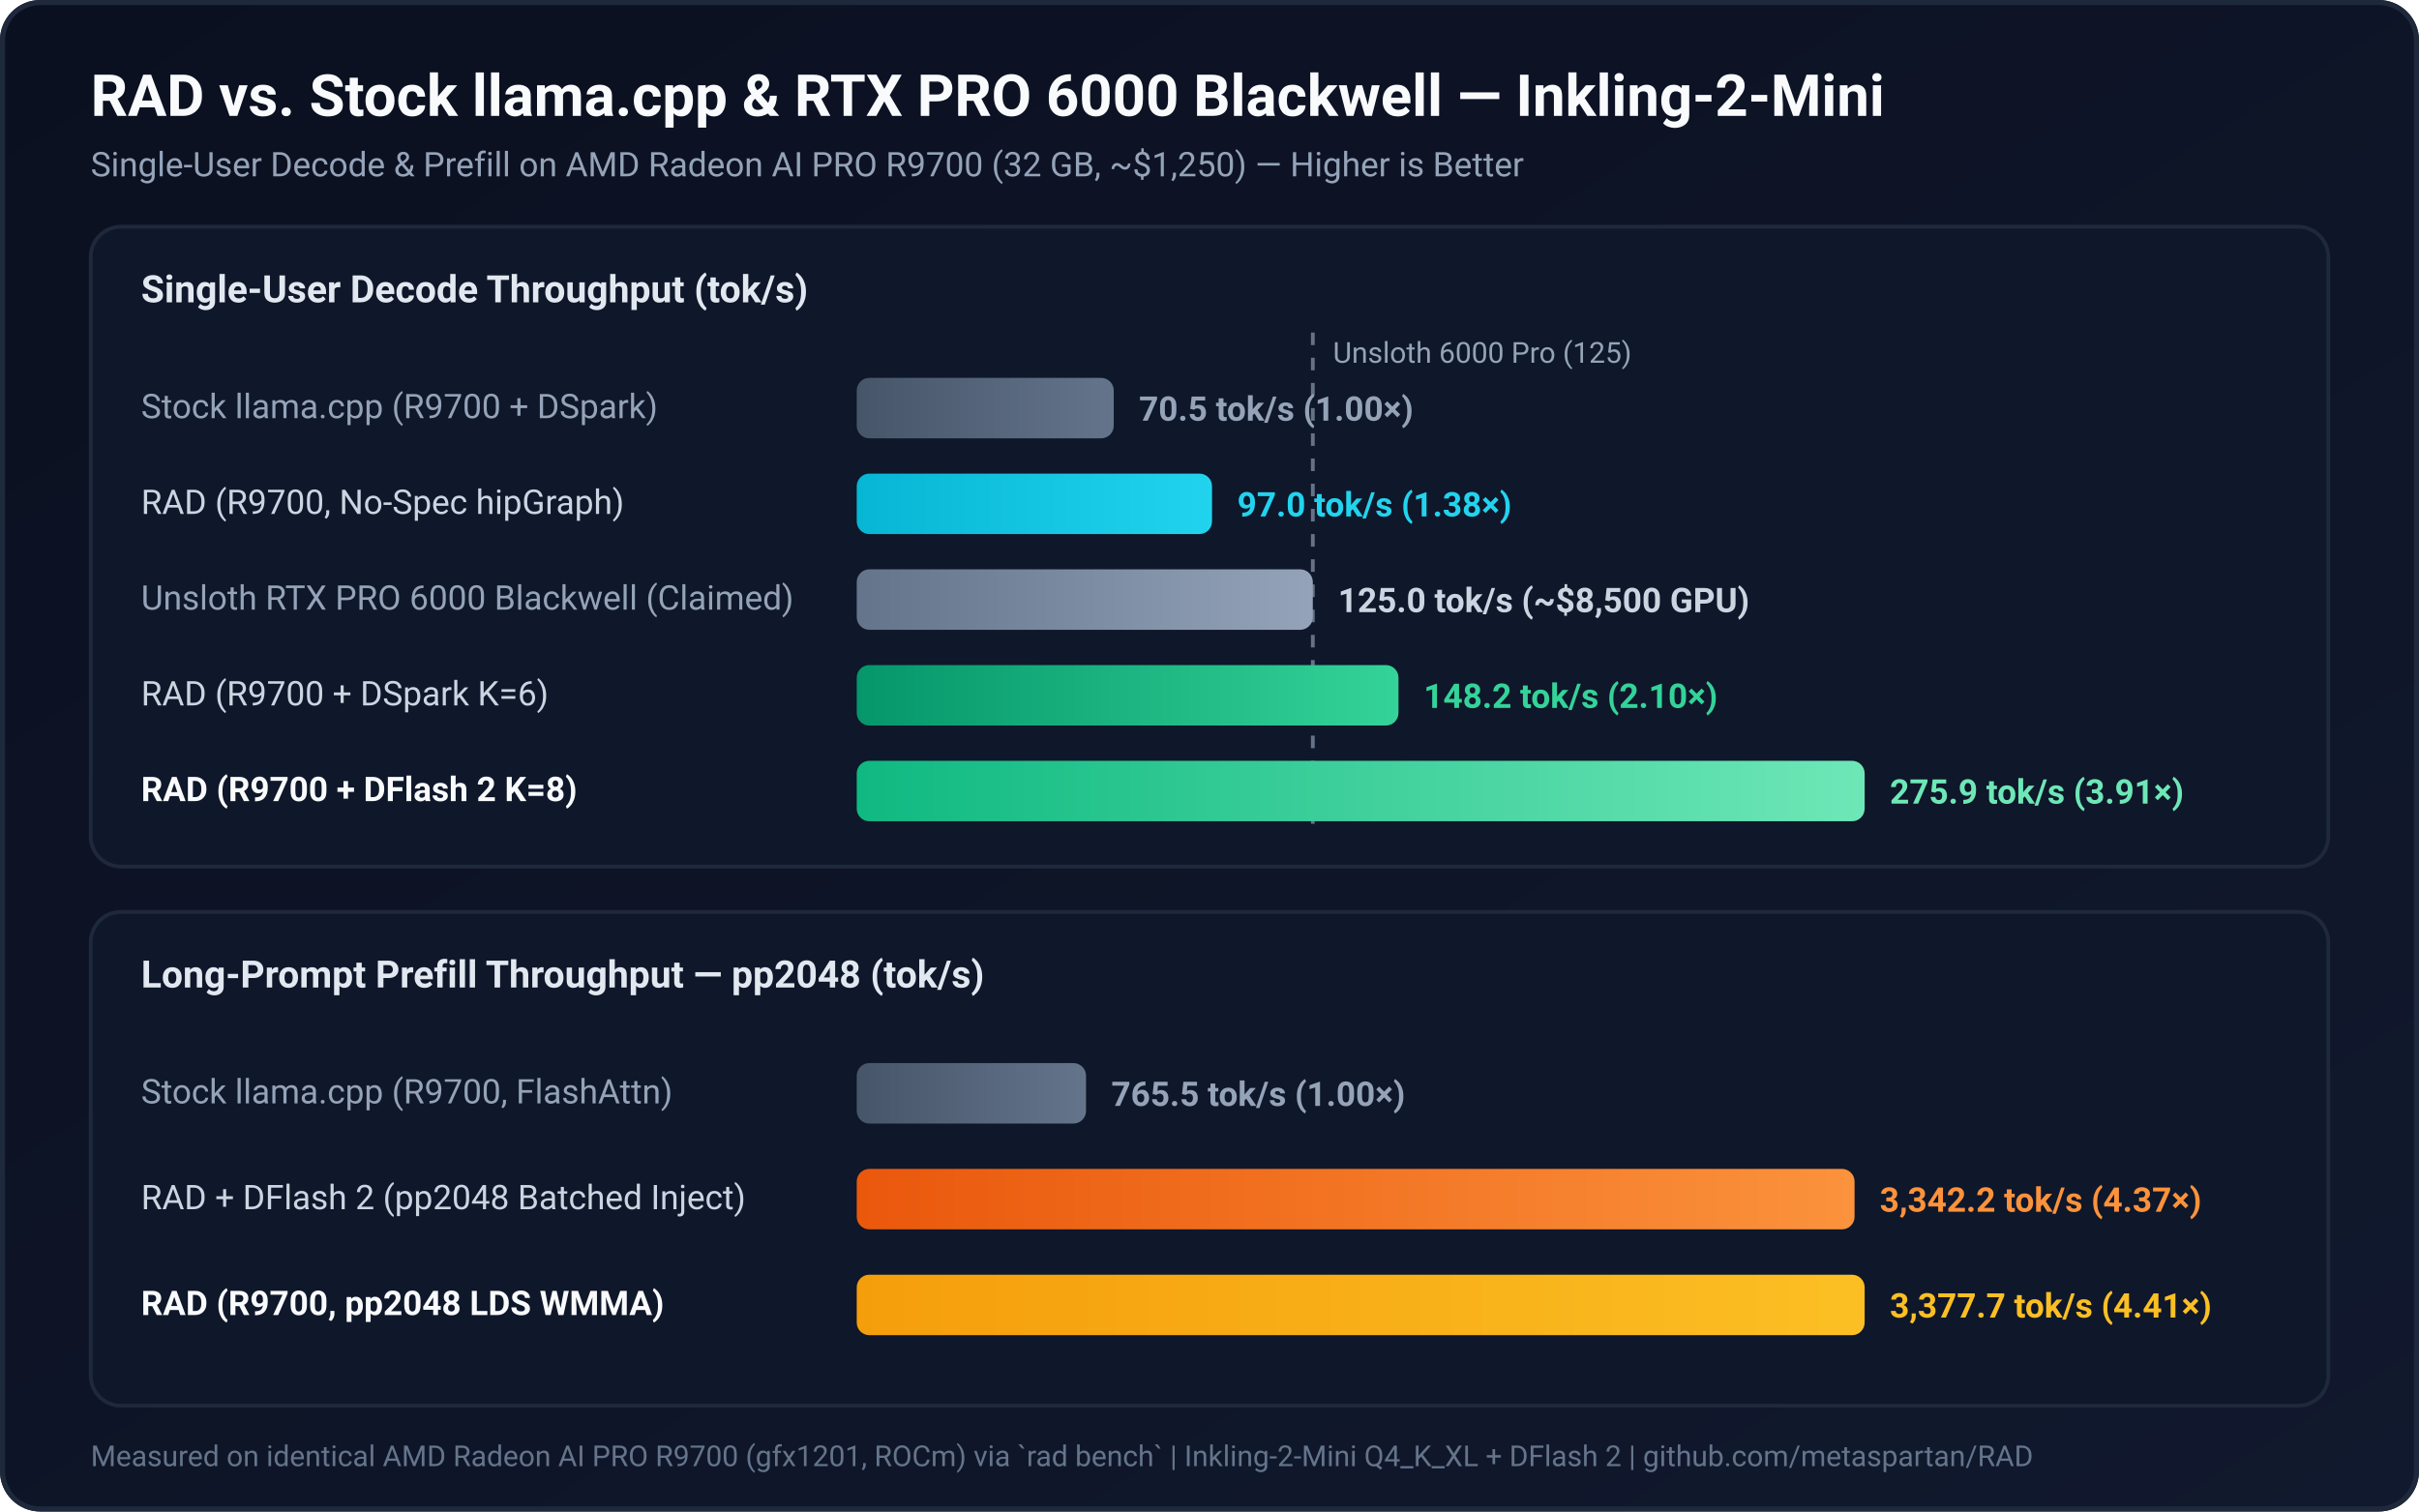
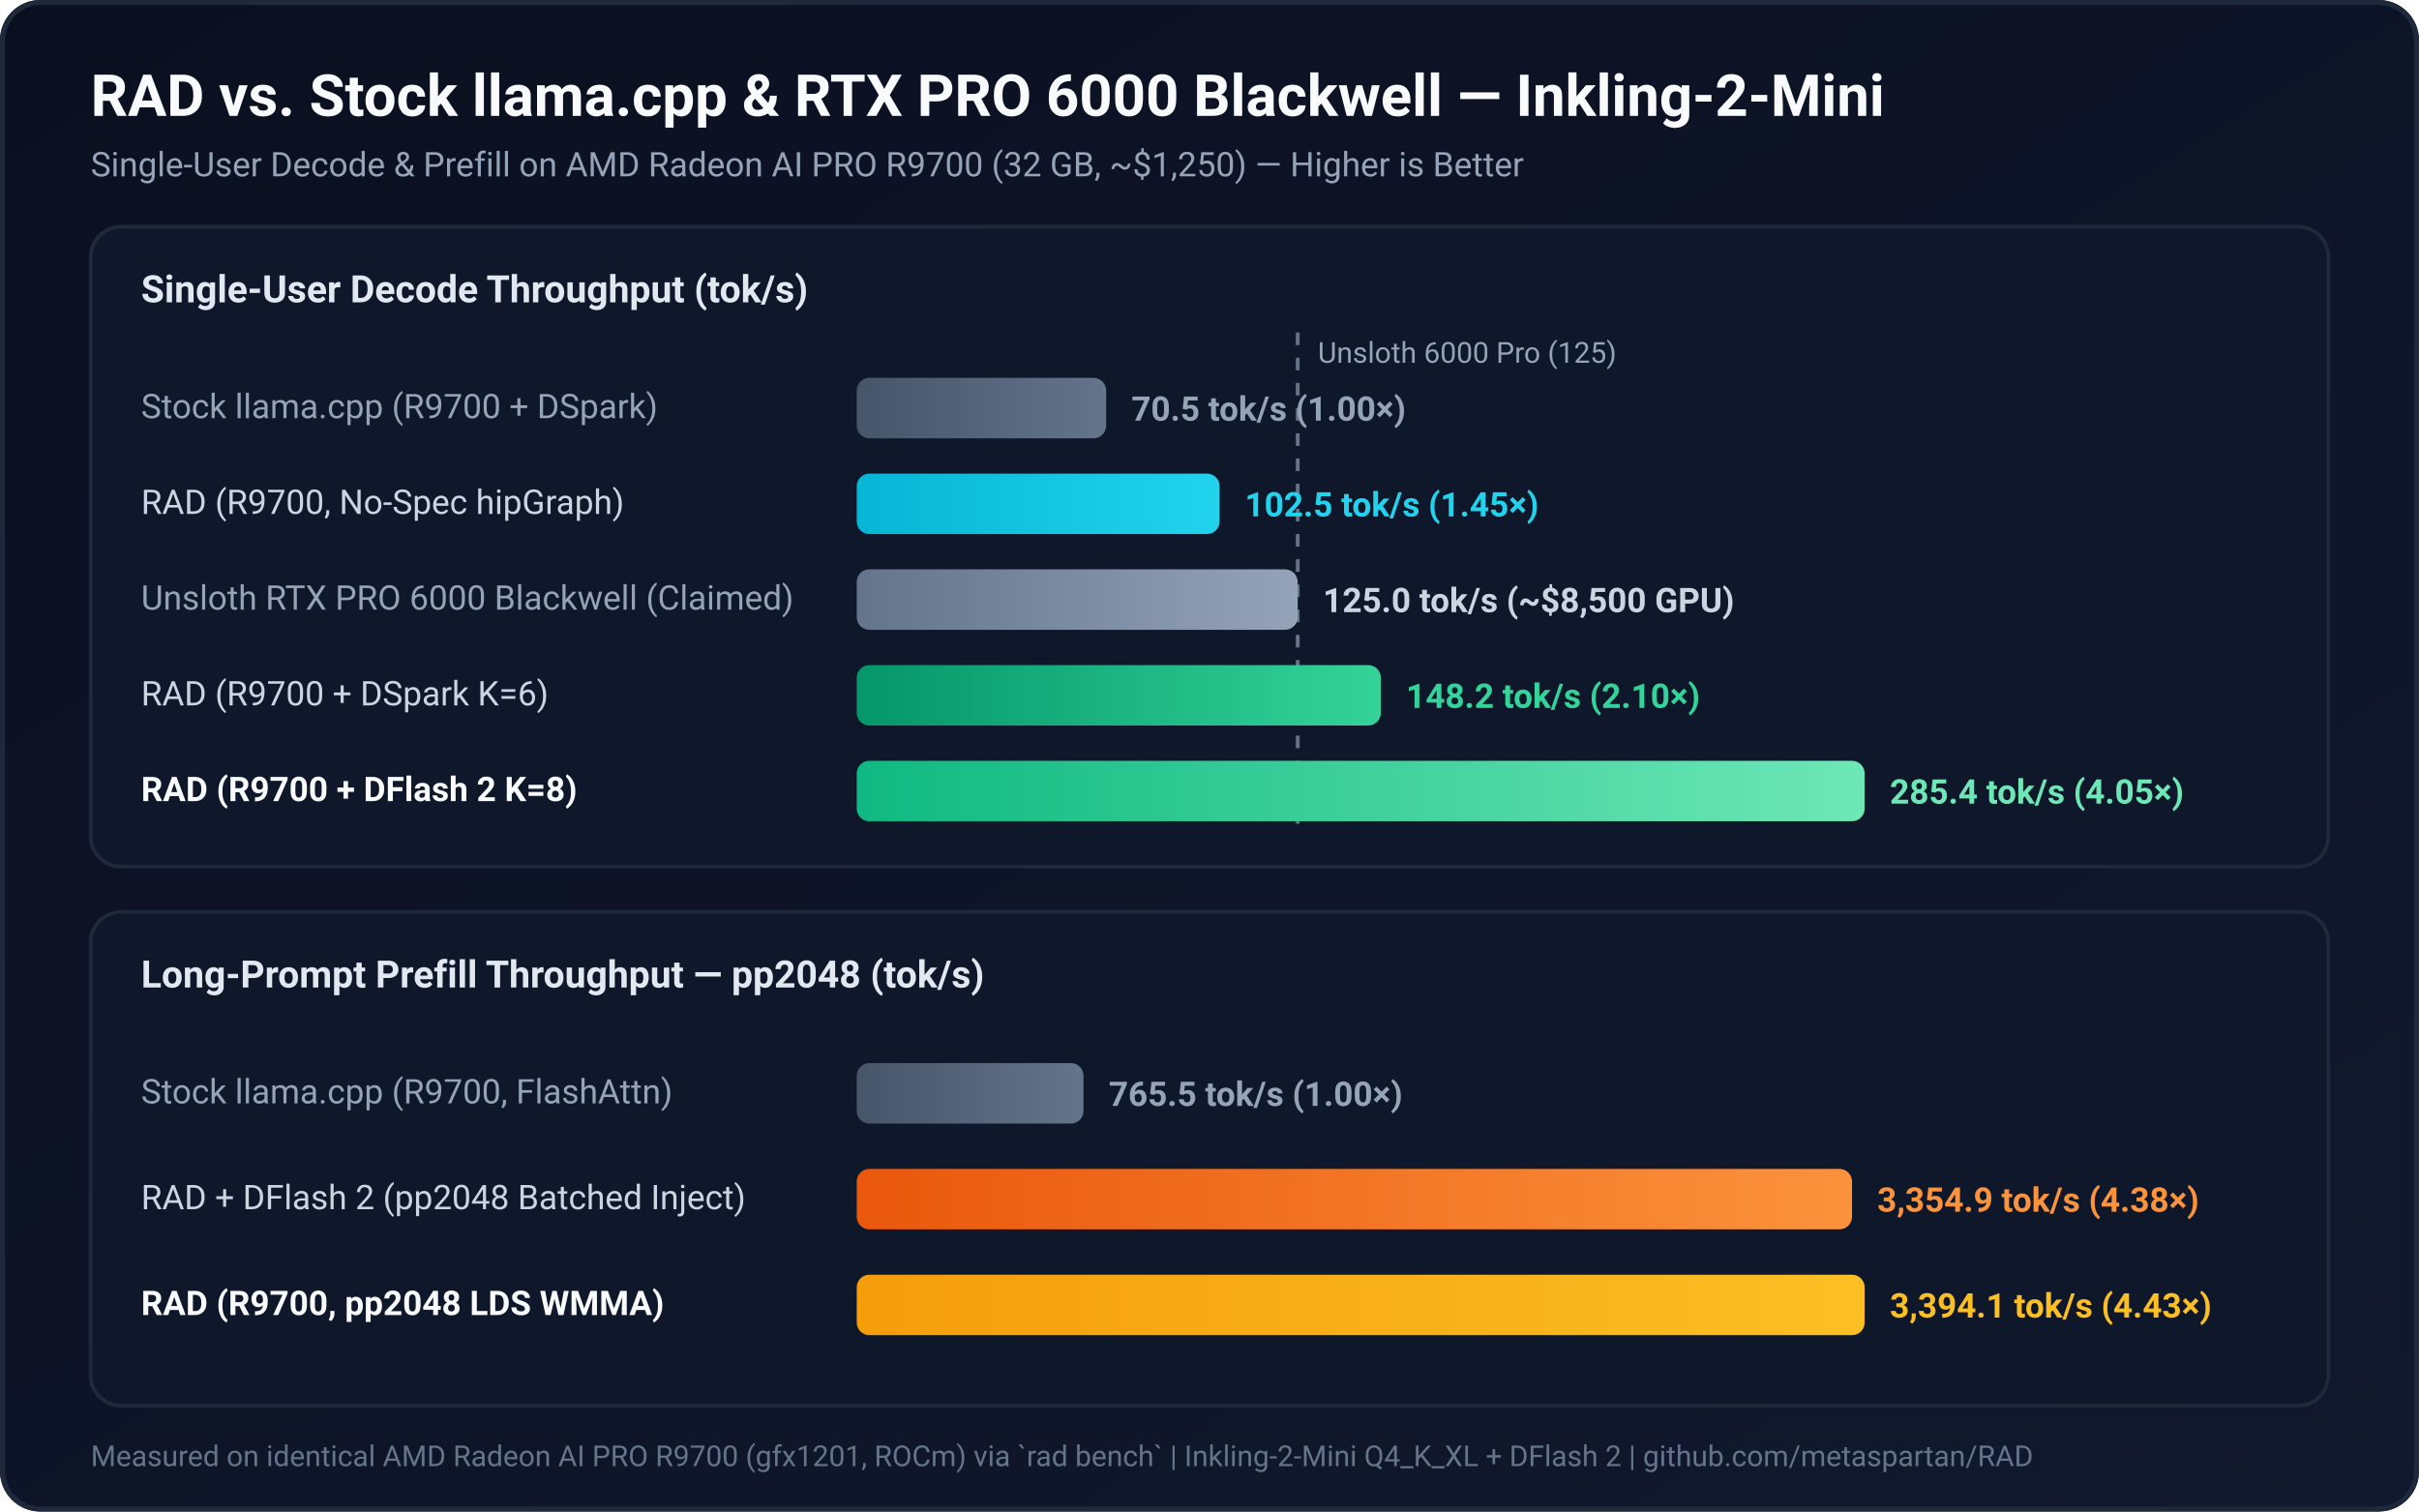
<svg xmlns="http://www.w3.org/2000/svg" viewBox="0 0 960 600" width="960" height="600">
  <defs>
    <linearGradient id="bg" x1="0" y1="0" x2="1" y2="1">
      <stop offset="0%" stop-color="#0b1020" />
      <stop offset="100%" stop-color="#11192e" />
    </linearGradient>
    <linearGradient id="emeraldGrad" x1="0" y1="0" x2="1" y2="0">
      <stop offset="0%" stop-color="#059669" />
      <stop offset="100%" stop-color="#34d399" />
    </linearGradient>
    <linearGradient id="greenGrad" x1="0" y1="0" x2="1" y2="0">
      <stop offset="0%" stop-color="#10b981" />
      <stop offset="100%" stop-color="#6ee7b7" />
    </linearGradient>
    <linearGradient id="cyanGrad" x1="0" y1="0" x2="1" y2="0">
      <stop offset="0%" stop-color="#06b6d4" />
      <stop offset="100%" stop-color="#22d3ee" />
    </linearGradient>
    <linearGradient id="amberGrad" x1="0" y1="0" x2="1" y2="0">
      <stop offset="0%" stop-color="#f59e0b" />
      <stop offset="100%" stop-color="#fbbf24" />
    </linearGradient>
    <linearGradient id="orangeGrad" x1="0" y1="0" x2="1" y2="0">
      <stop offset="0%" stop-color="#ea580c" />
      <stop offset="100%" stop-color="#fb923c" />
    </linearGradient>
    <linearGradient id="slateGrad" x1="0" y1="0" x2="1" y2="0">
      <stop offset="0%" stop-color="#475569" />
      <stop offset="100%" stop-color="#64748b" />
    </linearGradient>
    <linearGradient id="mutedGrad" x1="0" y1="0" x2="1" y2="0">
      <stop offset="0%" stop-color="#64748b" />
      <stop offset="100%" stop-color="#94a3b8" />
    </linearGradient>
  </defs>
  <rect width="960" height="600" rx="16" fill="url(#bg)" />
  <rect x="1" y="1" width="958" height="598" rx="15" fill="none" stroke="#1e293b" stroke-width="2" />
  <text x="36" y="46" font-family="system-ui, -apple-system, Segoe UI, Roboto, sans-serif" font-size="23" font-weight="700" fill="#f8fafc">RAD vs. Stock llama.cpp &amp; RTX PRO 6000 Blackwell — Inkling-2-Mini</text>
  <text x="36" y="70" font-family="system-ui, -apple-system, Segoe UI, Roboto, sans-serif" font-size="13.5" fill="#94a3b8">Single-User Decode &amp; Prefill on AMD Radeon AI PRO R9700 (32 GB, ~$1,250) — Higher is Better</text>
  <rect x="36" y="90" width="888" height="254" rx="12" fill="#0f172a" stroke="#1e293b" stroke-width="1.5" />
  <text x="56" y="120" font-family="system-ui, -apple-system, Segoe UI, Roboto, sans-serif" font-size="15" font-weight="700" fill="#e2e8f0">Single-User Decode Throughput (tok/s)</text>
-   <line x1="521" y1="132" x2="521" y2="328" stroke="#94a3b8" stroke-width="1.5" stroke-dasharray="5,5" opacity="0.65" />
-   <text x="529" y="144" font-family="system-ui, -apple-system, Segoe UI, Roboto, sans-serif" font-size="11.5" fill="#94a3b8">Unsloth 6000 Pro (125)</text>
+   <line x1="515" y1="132" x2="515" y2="328" stroke="#94a3b8" stroke-width="1.5" stroke-dasharray="5,5" opacity="0.65" />
+   <text x="523" y="144" font-family="system-ui, -apple-system, Segoe UI, Roboto, sans-serif" font-size="11.5" fill="#94a3b8">Unsloth 6000 Pro (125)</text>
  <text x="56" y="166" font-family="system-ui, -apple-system, Segoe UI, Roboto, sans-serif" font-size="13.5" fill="#94a3b8">Stock llama.cpp (R9700 + DSpark)</text>
-   <rect x="340" y="150" width="102" height="24" rx="5" fill="url(#slateGrad)" />
-   <text x="452" y="167" font-family="system-ui, -apple-system, Segoe UI, Roboto, sans-serif" font-size="13.5" font-weight="700" fill="#94a3b8">70.5 tok/s (1.00×)</text>
+   <rect x="340" y="150" width="99" height="24" rx="5" fill="url(#slateGrad)" />
+   <text x="449" y="167" font-family="system-ui, -apple-system, Segoe UI, Roboto, sans-serif" font-size="13.5" font-weight="700" fill="#94a3b8">70.5 tok/s (1.00×)</text>
  <text x="56" y="204" font-family="system-ui, -apple-system, Segoe UI, Roboto, sans-serif" font-size="13.5" fill="#cbd5e1">RAD (R9700, No-Spec hipGraph)</text>
-   <rect x="340" y="188" width="141" height="24" rx="5" fill="url(#cyanGrad)" />
-   <text x="491" y="205" font-family="system-ui, -apple-system, Segoe UI, Roboto, sans-serif" font-size="13.5" font-weight="700" fill="#22d3ee">97.0 tok/s (1.38×)</text>
+   <rect x="340" y="188" width="144" height="24" rx="5" fill="url(#cyanGrad)" />
+   <text x="494" y="205" font-family="system-ui, -apple-system, Segoe UI, Roboto, sans-serif" font-size="13.5" font-weight="700" fill="#22d3ee">102.5 tok/s (1.45×)</text>
  <text x="56" y="242" font-family="system-ui, -apple-system, Segoe UI, Roboto, sans-serif" font-size="13.5" fill="#94a3b8">Unsloth RTX PRO 6000 Blackwell (Claimed)</text>
-   <rect x="340" y="226" width="181" height="24" rx="5" fill="url(#mutedGrad)" />
-   <text x="531" y="243" font-family="system-ui, -apple-system, Segoe UI, Roboto, sans-serif" font-size="13.5" font-weight="700" fill="#cbd5e1">125.0 tok/s (~$8,500 GPU)</text>
+   <rect x="340" y="226" width="175" height="24" rx="5" fill="url(#mutedGrad)" />
+   <text x="525" y="243" font-family="system-ui, -apple-system, Segoe UI, Roboto, sans-serif" font-size="13.5" font-weight="700" fill="#cbd5e1">125.0 tok/s (~$8,500 GPU)</text>
  <text x="56" y="280" font-family="system-ui, -apple-system, Segoe UI, Roboto, sans-serif" font-size="13.5" fill="#cbd5e1">RAD (R9700 + DSpark K=6)</text>
-   <rect x="340" y="264" width="215" height="24" rx="5" fill="url(#emeraldGrad)" />
-   <text x="565" y="281" font-family="system-ui, -apple-system, Segoe UI, Roboto, sans-serif" font-size="13.5" font-weight="700" fill="#34d399">148.2 tok/s (2.10×)</text>
+   <rect x="340" y="264" width="208" height="24" rx="5" fill="url(#emeraldGrad)" />
+   <text x="558" y="281" font-family="system-ui, -apple-system, Segoe UI, Roboto, sans-serif" font-size="13.5" font-weight="700" fill="#34d399">148.2 tok/s (2.10×)</text>
  <text x="56" y="318" font-family="system-ui, -apple-system, Segoe UI, Roboto, sans-serif" font-size="13.5" font-weight="700" fill="#f8fafc">RAD (R9700 + DFlash 2 K=8)</text>
  <rect x="340" y="302" width="400" height="24" rx="5" fill="url(#greenGrad)" />
-   <text x="750" y="319" font-family="system-ui, -apple-system, Segoe UI, Roboto, sans-serif" font-size="13.5" font-weight="700" fill="#6ee7b7">275.9 tok/s (3.91×)</text>
+   <text x="750" y="319" font-family="system-ui, -apple-system, Segoe UI, Roboto, sans-serif" font-size="13.5" font-weight="700" fill="#6ee7b7">285.4 tok/s (4.05×)</text>
  <rect x="36" y="362" width="888" height="196" rx="12" fill="#0f172a" stroke="#1e293b" stroke-width="1.5" />
  <text x="56" y="392" font-family="system-ui, -apple-system, Segoe UI, Roboto, sans-serif" font-size="15" font-weight="700" fill="#e2e8f0">Long-Prompt Prefill Throughput — pp2048 (tok/s)</text>
  <text x="56" y="438" font-family="system-ui, -apple-system, Segoe UI, Roboto, sans-serif" font-size="13.5" fill="#94a3b8">Stock llama.cpp (R9700, FlashAttn)</text>
-   <rect x="340" y="422" width="91" height="24" rx="5" fill="url(#slateGrad)" />
-   <text x="441" y="439" font-family="system-ui, -apple-system, Segoe UI, Roboto, sans-serif" font-size="13.5" font-weight="700" fill="#94a3b8">765.5 tok/s (1.00×)</text>
+   <rect x="340" y="422" width="90" height="24" rx="5" fill="url(#slateGrad)" />
+   <text x="440" y="439" font-family="system-ui, -apple-system, Segoe UI, Roboto, sans-serif" font-size="13.5" font-weight="700" fill="#94a3b8">765.5 tok/s (1.00×)</text>
  <text x="56" y="480" font-family="system-ui, -apple-system, Segoe UI, Roboto, sans-serif" font-size="13.5" fill="#cbd5e1">RAD + DFlash 2 (pp2048 Batched Inject)</text>
-   <rect x="340" y="464" width="396" height="24" rx="5" fill="url(#orangeGrad)" />
-   <text x="746" y="481" font-family="system-ui, -apple-system, Segoe UI, Roboto, sans-serif" font-size="13.5" font-weight="700" fill="#fb923c">3,342.2 tok/s (4.37×)</text>
+   <rect x="340" y="464" width="395" height="24" rx="5" fill="url(#orangeGrad)" />
+   <text x="745" y="481" font-family="system-ui, -apple-system, Segoe UI, Roboto, sans-serif" font-size="13.5" font-weight="700" fill="#fb923c">3,354.9 tok/s (4.38×)</text>
  <text x="56" y="522" font-family="system-ui, -apple-system, Segoe UI, Roboto, sans-serif" font-size="13.5" font-weight="700" fill="#f8fafc">RAD (R9700, pp2048 LDS WMMA)</text>
  <rect x="340" y="506" width="400" height="24" rx="5" fill="url(#amberGrad)" />
-   <text x="750" y="523" font-family="system-ui, -apple-system, Segoe UI, Roboto, sans-serif" font-size="13.5" font-weight="700" fill="#fbbf24">3,377.7 tok/s (4.41×)</text>
+   <text x="750" y="523" font-family="system-ui, -apple-system, Segoe UI, Roboto, sans-serif" font-size="13.5" font-weight="700" fill="#fbbf24">3,394.1 tok/s (4.43×)</text>
  <text x="36" y="582" font-family="system-ui, -apple-system, Segoe UI, Roboto, sans-serif" font-size="11.5" fill="#64748b">Measured on identical AMD Radeon AI PRO R9700 (gfx1201, ROCm) via `rad bench` | Inkling-2-Mini Q4_K_XL + DFlash 2 | github.com/metaspartan/RAD</text>
</svg>
